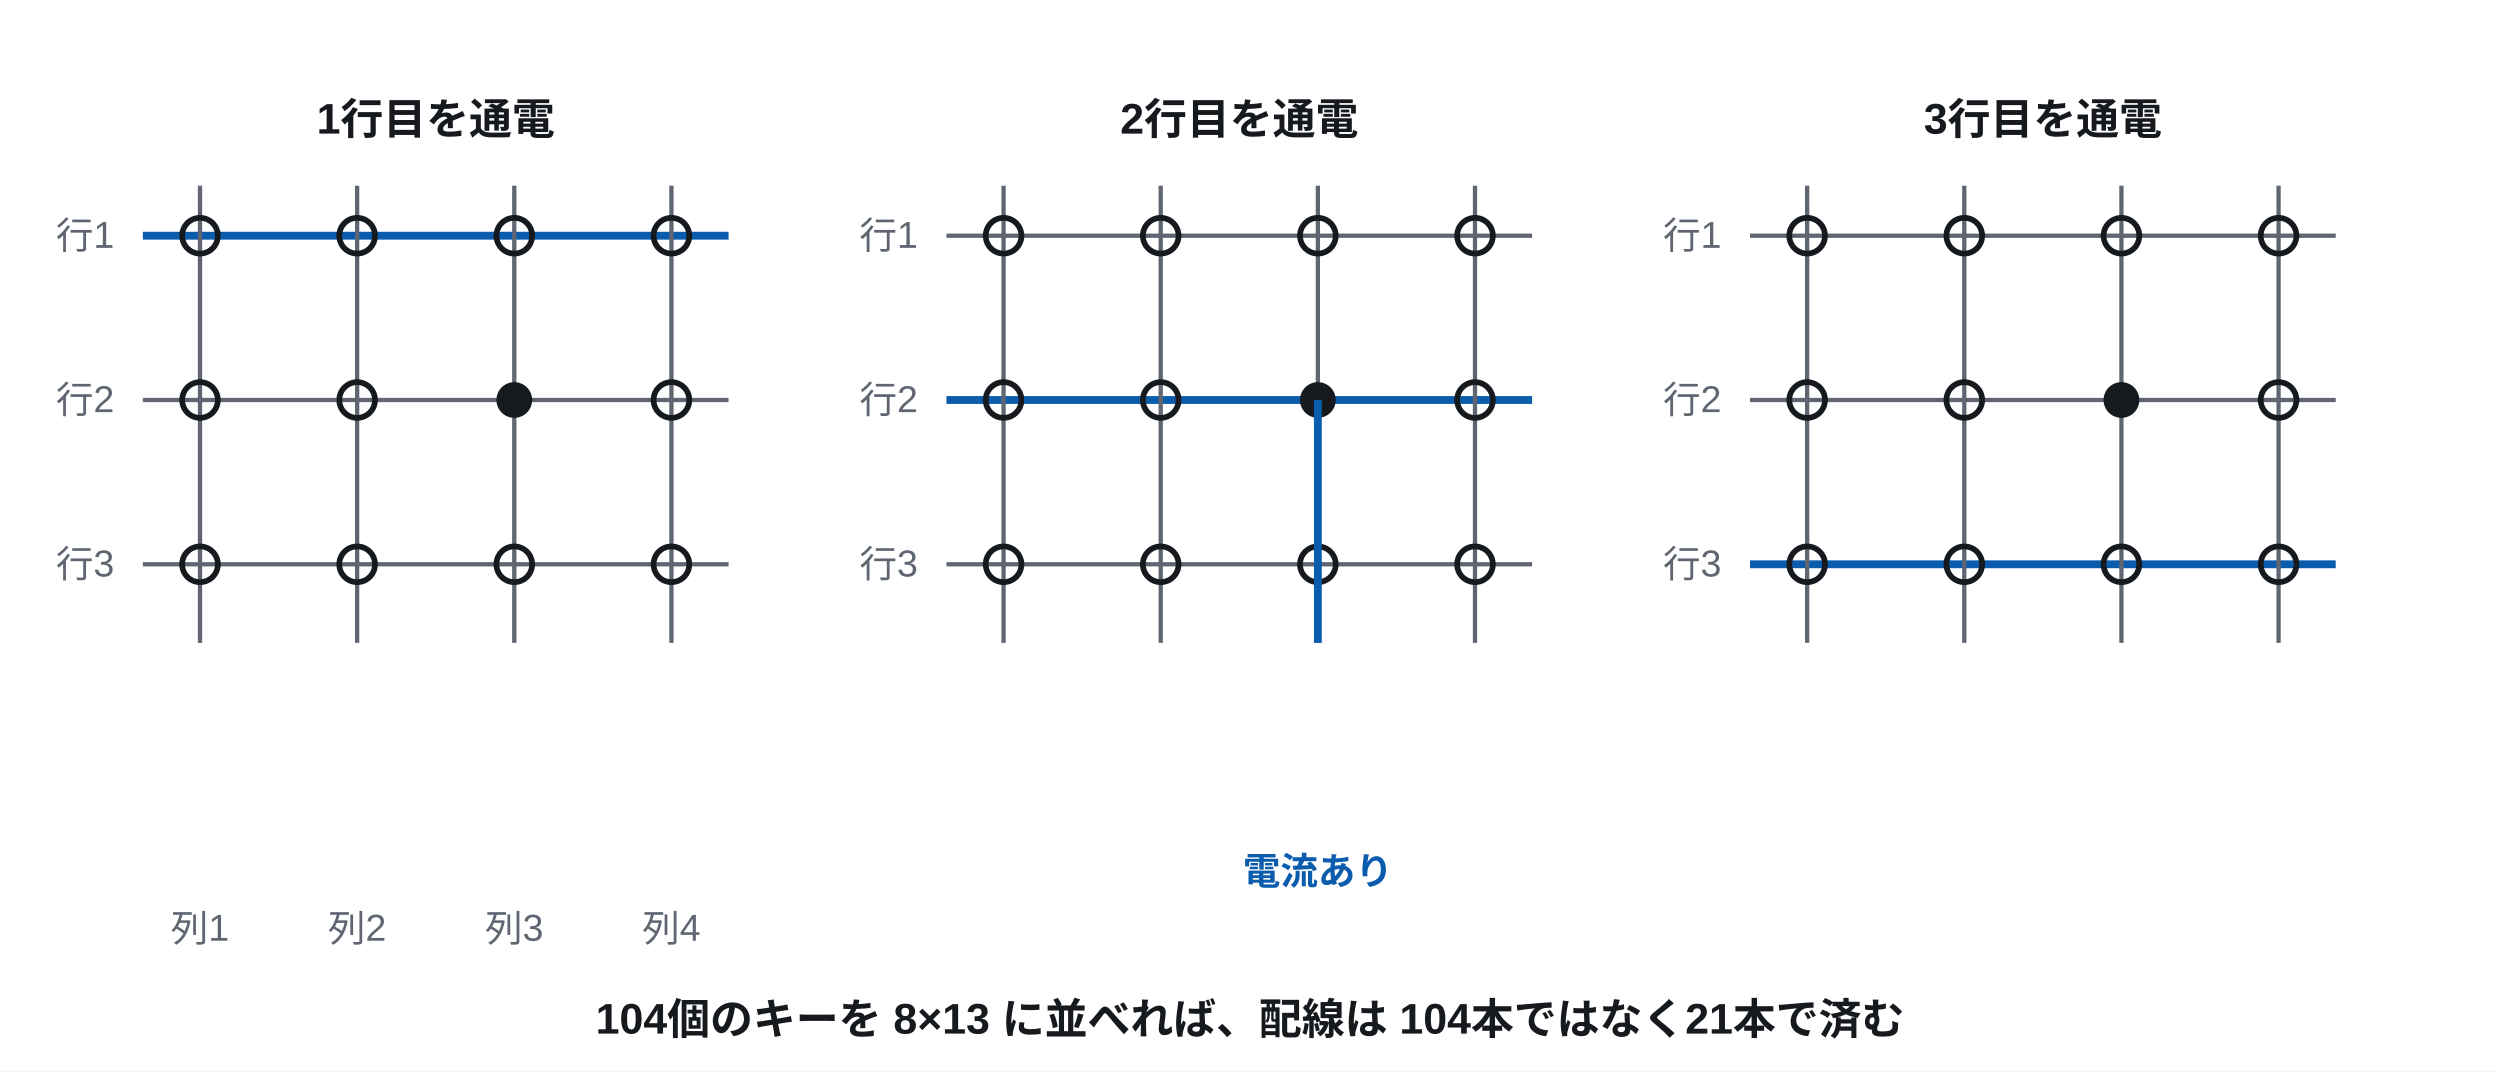
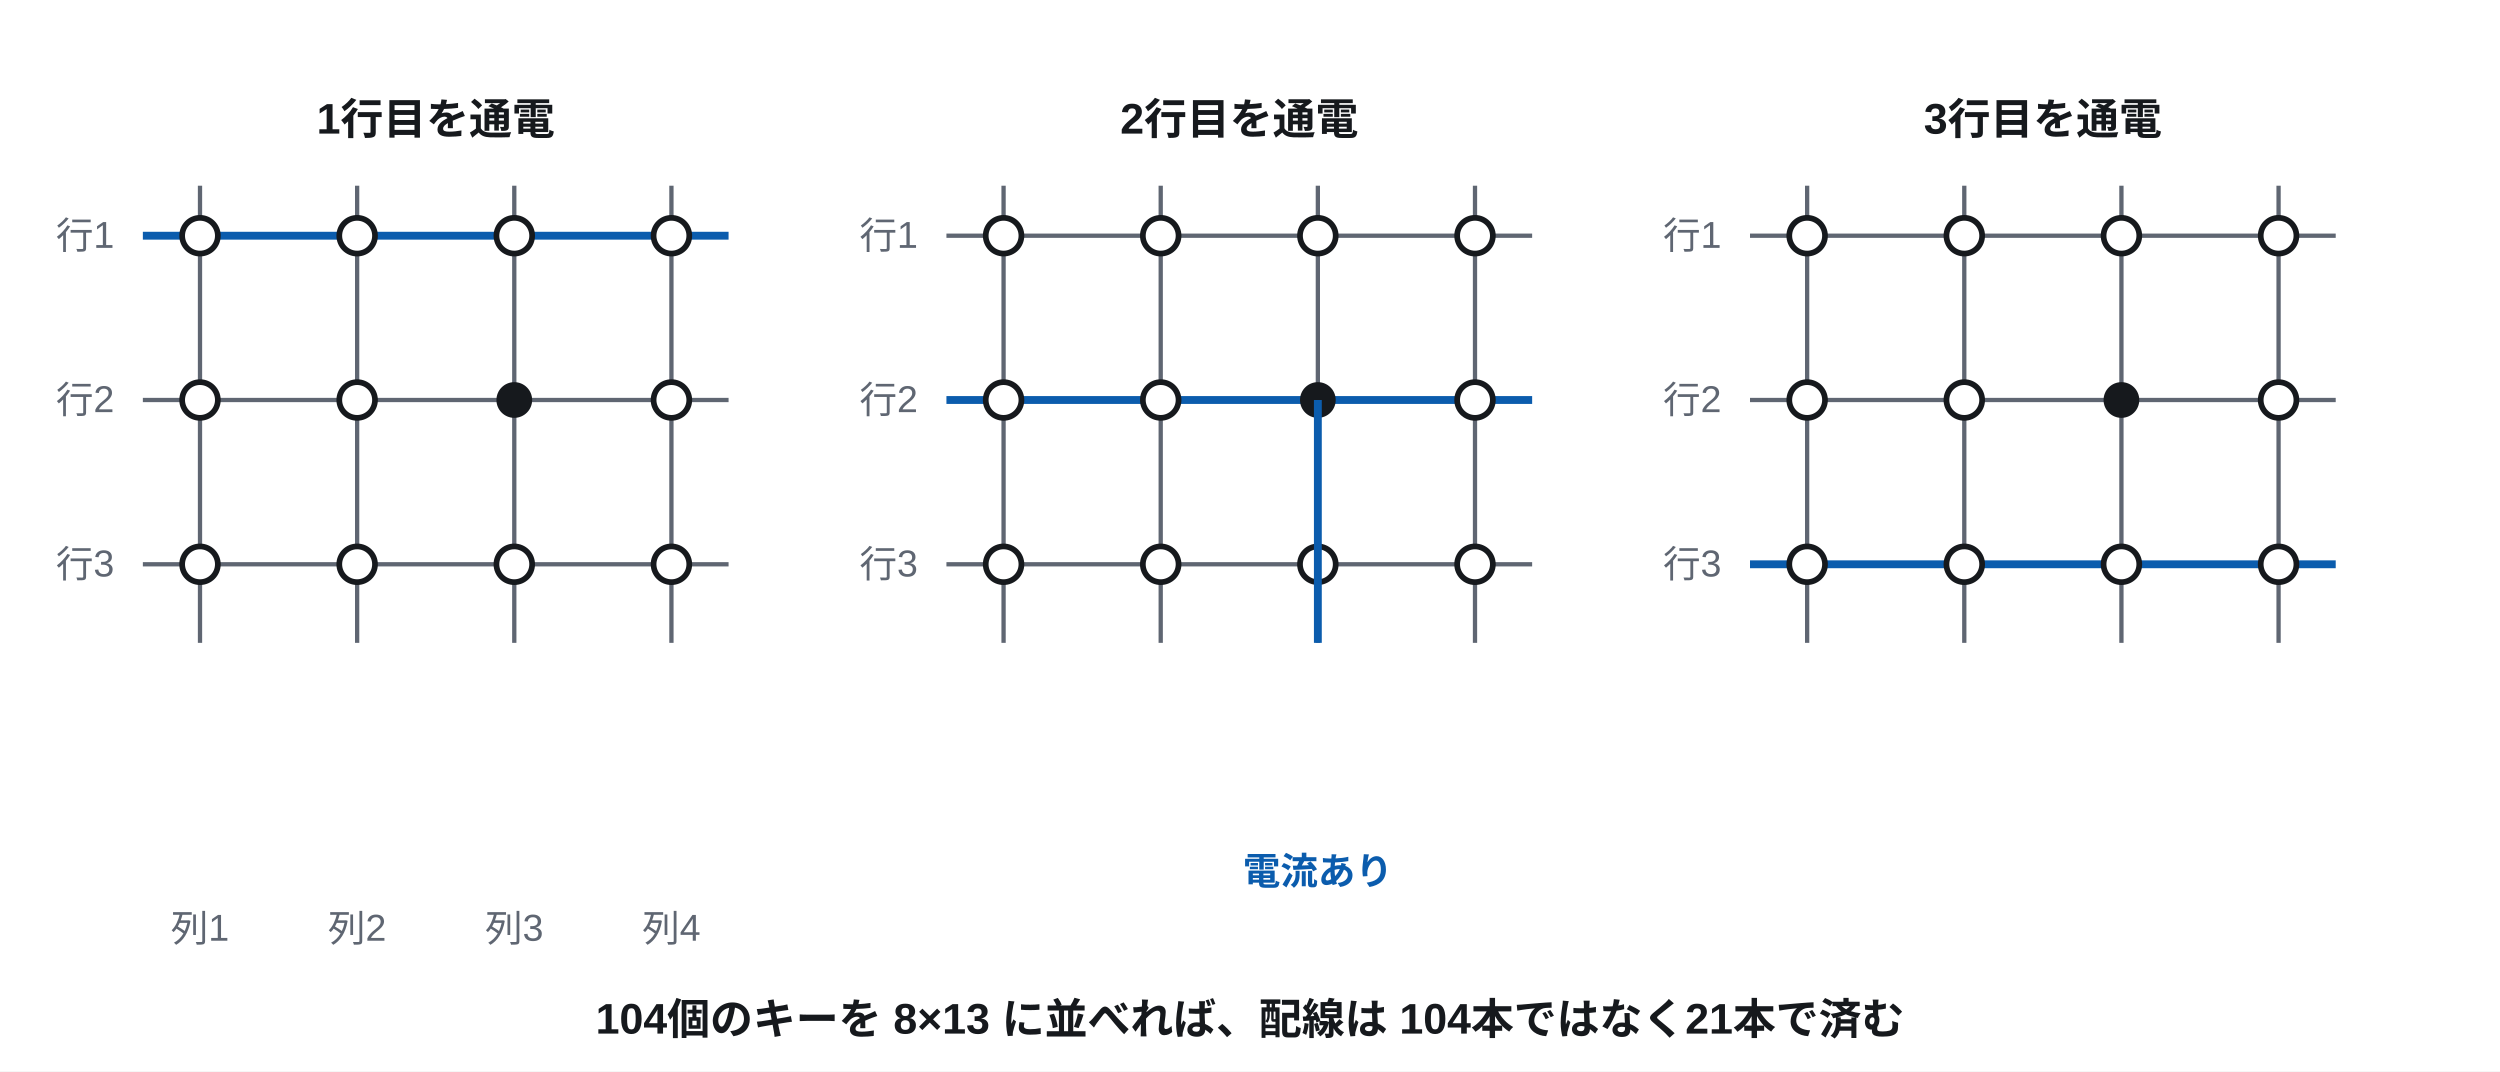
<svg xmlns="http://www.w3.org/2000/svg" viewBox="0 0 700 300" width="700" height="300" role="img">
  <style>
svg { font-family: "Helvetica Neue", Arial, "Hiragino Sans", "Yu Gothic", "Noto Sans JP", sans-serif; }
+ /* 線のクラスを先に置く。fill: none を持たせているのは、線だけの図形が
+    既定の黒で塗られないようにするため。ただしこれを塗りのクラスより
+    後に書くと、同じ詳細度なので後勝ちで cls='tint2 s' の塗りが消える。
+    実際そうなっており、全図で塗りが出ていなかった（2026-09-22 に修正）。 */
+ .s    { stroke: #16191d; stroke-width: 1.6; fill: none; }
+ .s2   { stroke: #16191d; stroke-width: 2.6; fill: none; }
+ .sm   { stroke: #5f6672; stroke-width: 1.2; fill: none; }
+ .sa   { stroke: #0b5cad; stroke-width: 2.2; fill: none; }
+ .dash { stroke-dasharray: 5 4; }
+ .dot  { stroke-dasharray: 1.5 3; }
+ /* 塗りのクラス。線のクラスより後に置くことで cls='tint2 s' が塗られる */
.bg   { fill: #ffffff; }
.ink  { fill: #16191d; }
.mut  { fill: #5f6672; }
.tint { fill: #eef1f5; }
.tint2{ fill: #dde4ec; }
.acc  { fill: #0b5cad; }
.accT { fill: #d9e6f4; }
.none { fill: none; }
- .s    { stroke: #16191d; stroke-width: 1.6; fill: none; }
- .s2   { stroke: #16191d; stroke-width: 2.6; fill: none; }
- .sm   { stroke: #5f6672; stroke-width: 1.2; fill: none; }
- .sa   { stroke: #0b5cad; stroke-width: 2.2; fill: none; }
- .dash { stroke-dasharray: 5 4; }
- .dot  { stroke-dasharray: 1.5 3; }
text  { fill: #16191d; font-size: 14px; }
.t-s  { font-size: 12px; }
.t-xs { font-size: 10.5px; }
.t-l  { font-size: 17px; }
.t-xl { font-size: 21px; }
.b    { font-weight: 700; }
.i    { font-style: italic; }
.m    { font-family: "SF Mono", Menlo, Consolas, monospace; }
.lbl  { fill: #5f6672; }
@media (prefers-color-scheme: dark) {
  .bg   { fill: #14171b; }
  .ink  { fill: #e8ebef; }
  .mut  { fill: #9aa3b0; }
  .tint { fill: #232830; }
  .tint2{ fill: #2e343d; }
  .acc  { fill: #6ab0f3; }
  .accT { fill: #1e2c3c; }
  .s, .s2 { stroke: #e8ebef; }
  .sm   { stroke: #9aa3b0; }
  .sa   { stroke: #6ab0f3; }
  text  { fill: #e8ebef; }
  .lbl  { fill: #9aa3b0; }
}
</style>
  <defs>
    <marker id="a" viewBox="0 0 10 10" refX="9" refY="5" markerWidth="7" markerHeight="7" orient="auto-start-reverse">
      <path d="M0,0 L10,5 L0,10 z" class="ink" />
    </marker>
    <marker id="aa" viewBox="0 0 10 10" refX="9" refY="5" markerWidth="7" markerHeight="7" orient="auto-start-reverse">
      <path d="M0,0 L10,5 L0,10 z" class="acc" />
    </marker>
    <marker id="am" viewBox="0 0 10 10" refX="9" refY="5" markerWidth="6" markerHeight="6" orient="auto-start-reverse">
      <path d="M0,0 L10,5 L0,10 z" class="mut" />
    </marker>
    <marker id="o" viewBox="0 0 10 10" refX="5" refY="5" markerWidth="6" markerHeight="6">
      <circle cx="5" cy="5" r="3.5" class="bg s" />
    </marker>
  </defs>
  <rect width="700" height="300" class="bg" />
  <text x="122" y="34" text-anchor="middle" dominant-baseline="middle" class="t-s b">1行目を通電</text>
  <line x1="40" y1="66" x2="204" y2="66" class="sa" />
  <text x="32" y="66" text-anchor="end" dominant-baseline="middle" class="t-xs lbl">行1</text>
  <line x1="40" y1="112" x2="204" y2="112" class="sm" />
  <text x="32" y="112" text-anchor="end" dominant-baseline="middle" class="t-xs lbl">行2</text>
  <line x1="40" y1="158" x2="204" y2="158" class="sm" />
  <text x="32" y="158" text-anchor="end" dominant-baseline="middle" class="t-xs lbl">行3</text>
  <line x1="56" y1="52" x2="56" y2="180" class="sm" />
  <text x="56" y="260" text-anchor="middle" dominant-baseline="middle" class="t-xs lbl">列1</text>
  <line x1="100" y1="52" x2="100" y2="180" class="sm" />
  <text x="100" y="260" text-anchor="middle" dominant-baseline="middle" class="t-xs lbl">列2</text>
  <line x1="144" y1="52" x2="144" y2="180" class="sm" />
  <text x="144" y="260" text-anchor="middle" dominant-baseline="middle" class="t-xs lbl">列3</text>
  <line x1="188" y1="52" x2="188" y2="180" class="sm" />
  <text x="188" y="260" text-anchor="middle" dominant-baseline="middle" class="t-xs lbl">列4</text>
  <circle cx="56" cy="66" r="5" class="bg s" />
  <circle cx="100" cy="66" r="5" class="bg s" />
  <circle cx="144" cy="66" r="5" class="bg s" />
  <circle cx="188" cy="66" r="5" class="bg s" />
  <circle cx="56" cy="112" r="5" class="bg s" />
  <circle cx="100" cy="112" r="5" class="bg s" />
  <circle cx="144" cy="112" r="5" class="ink" />
  <circle cx="188" cy="112" r="5" class="bg s" />
  <circle cx="56" cy="158" r="5" class="bg s" />
  <circle cx="100" cy="158" r="5" class="bg s" />
  <circle cx="144" cy="158" r="5" class="bg s" />
  <circle cx="188" cy="158" r="5" class="bg s" />
  <text x="347" y="34" text-anchor="middle" dominant-baseline="middle" class="t-s b">2行目を通電</text>
  <line x1="265" y1="66" x2="429" y2="66" class="sm" />
  <text x="257" y="66" text-anchor="end" dominant-baseline="middle" class="t-xs lbl">行1</text>
  <line x1="265" y1="112" x2="429" y2="112" class="sa" />
  <text x="257" y="112" text-anchor="end" dominant-baseline="middle" class="t-xs lbl">行2</text>
  <line x1="265" y1="158" x2="429" y2="158" class="sm" />
  <text x="257" y="158" text-anchor="end" dominant-baseline="middle" class="t-xs lbl">行3</text>
  <line x1="281" y1="52" x2="281" y2="180" class="sm" />
  <line x1="325" y1="52" x2="325" y2="180" class="sm" />
  <line x1="369" y1="52" x2="369" y2="180" class="sm" />
  <line x1="413" y1="52" x2="413" y2="180" class="sm" />
  <circle cx="281" cy="66" r="5" class="bg s" />
  <circle cx="325" cy="66" r="5" class="bg s" />
  <circle cx="369" cy="66" r="5" class="bg s" />
  <circle cx="413" cy="66" r="5" class="bg s" />
  <circle cx="281" cy="112" r="5" class="bg s" />
  <circle cx="325" cy="112" r="5" class="bg s" />
  <circle cx="369" cy="112" r="5" class="ink" />
  <circle cx="413" cy="112" r="5" class="bg s" />
  <circle cx="281" cy="158" r="5" class="bg s" />
  <circle cx="325" cy="158" r="5" class="bg s" />
  <circle cx="369" cy="158" r="5" class="bg s" />
  <circle cx="413" cy="158" r="5" class="bg s" />
  <line x1="369" y1="112" x2="369" y2="180" class="sa" />
  <text x="369" y="244" text-anchor="middle" dominant-baseline="middle" class="t-xs acc b">電流あり</text>
  <text x="572" y="34" text-anchor="middle" dominant-baseline="middle" class="t-s b">3行目を通電</text>
  <line x1="490" y1="66" x2="654" y2="66" class="sm" />
  <text x="482" y="66" text-anchor="end" dominant-baseline="middle" class="t-xs lbl">行1</text>
  <line x1="490" y1="112" x2="654" y2="112" class="sm" />
  <text x="482" y="112" text-anchor="end" dominant-baseline="middle" class="t-xs lbl">行2</text>
  <line x1="490" y1="158" x2="654" y2="158" class="sa" />
  <text x="482" y="158" text-anchor="end" dominant-baseline="middle" class="t-xs lbl">行3</text>
  <line x1="506" y1="52" x2="506" y2="180" class="sm" />
  <line x1="550" y1="52" x2="550" y2="180" class="sm" />
  <line x1="594" y1="52" x2="594" y2="180" class="sm" />
  <line x1="638" y1="52" x2="638" y2="180" class="sm" />
  <circle cx="506" cy="66" r="5" class="bg s" />
  <circle cx="550" cy="66" r="5" class="bg s" />
  <circle cx="594" cy="66" r="5" class="bg s" />
  <circle cx="638" cy="66" r="5" class="bg s" />
  <circle cx="506" cy="112" r="5" class="bg s" />
  <circle cx="550" cy="112" r="5" class="bg s" />
  <circle cx="594" cy="112" r="5" class="ink" />
  <circle cx="638" cy="112" r="5" class="bg s" />
  <circle cx="506" cy="158" r="5" class="bg s" />
  <circle cx="550" cy="158" r="5" class="bg s" />
  <circle cx="594" cy="158" r="5" class="bg s" />
  <circle cx="638" cy="158" r="5" class="bg s" />
  <text x="350" y="286" text-anchor="middle" dominant-baseline="middle" class="t-s b">104個のキーを 8×13 に並べれば、配線は 104本ではなく21本で済む</text>
</svg>
